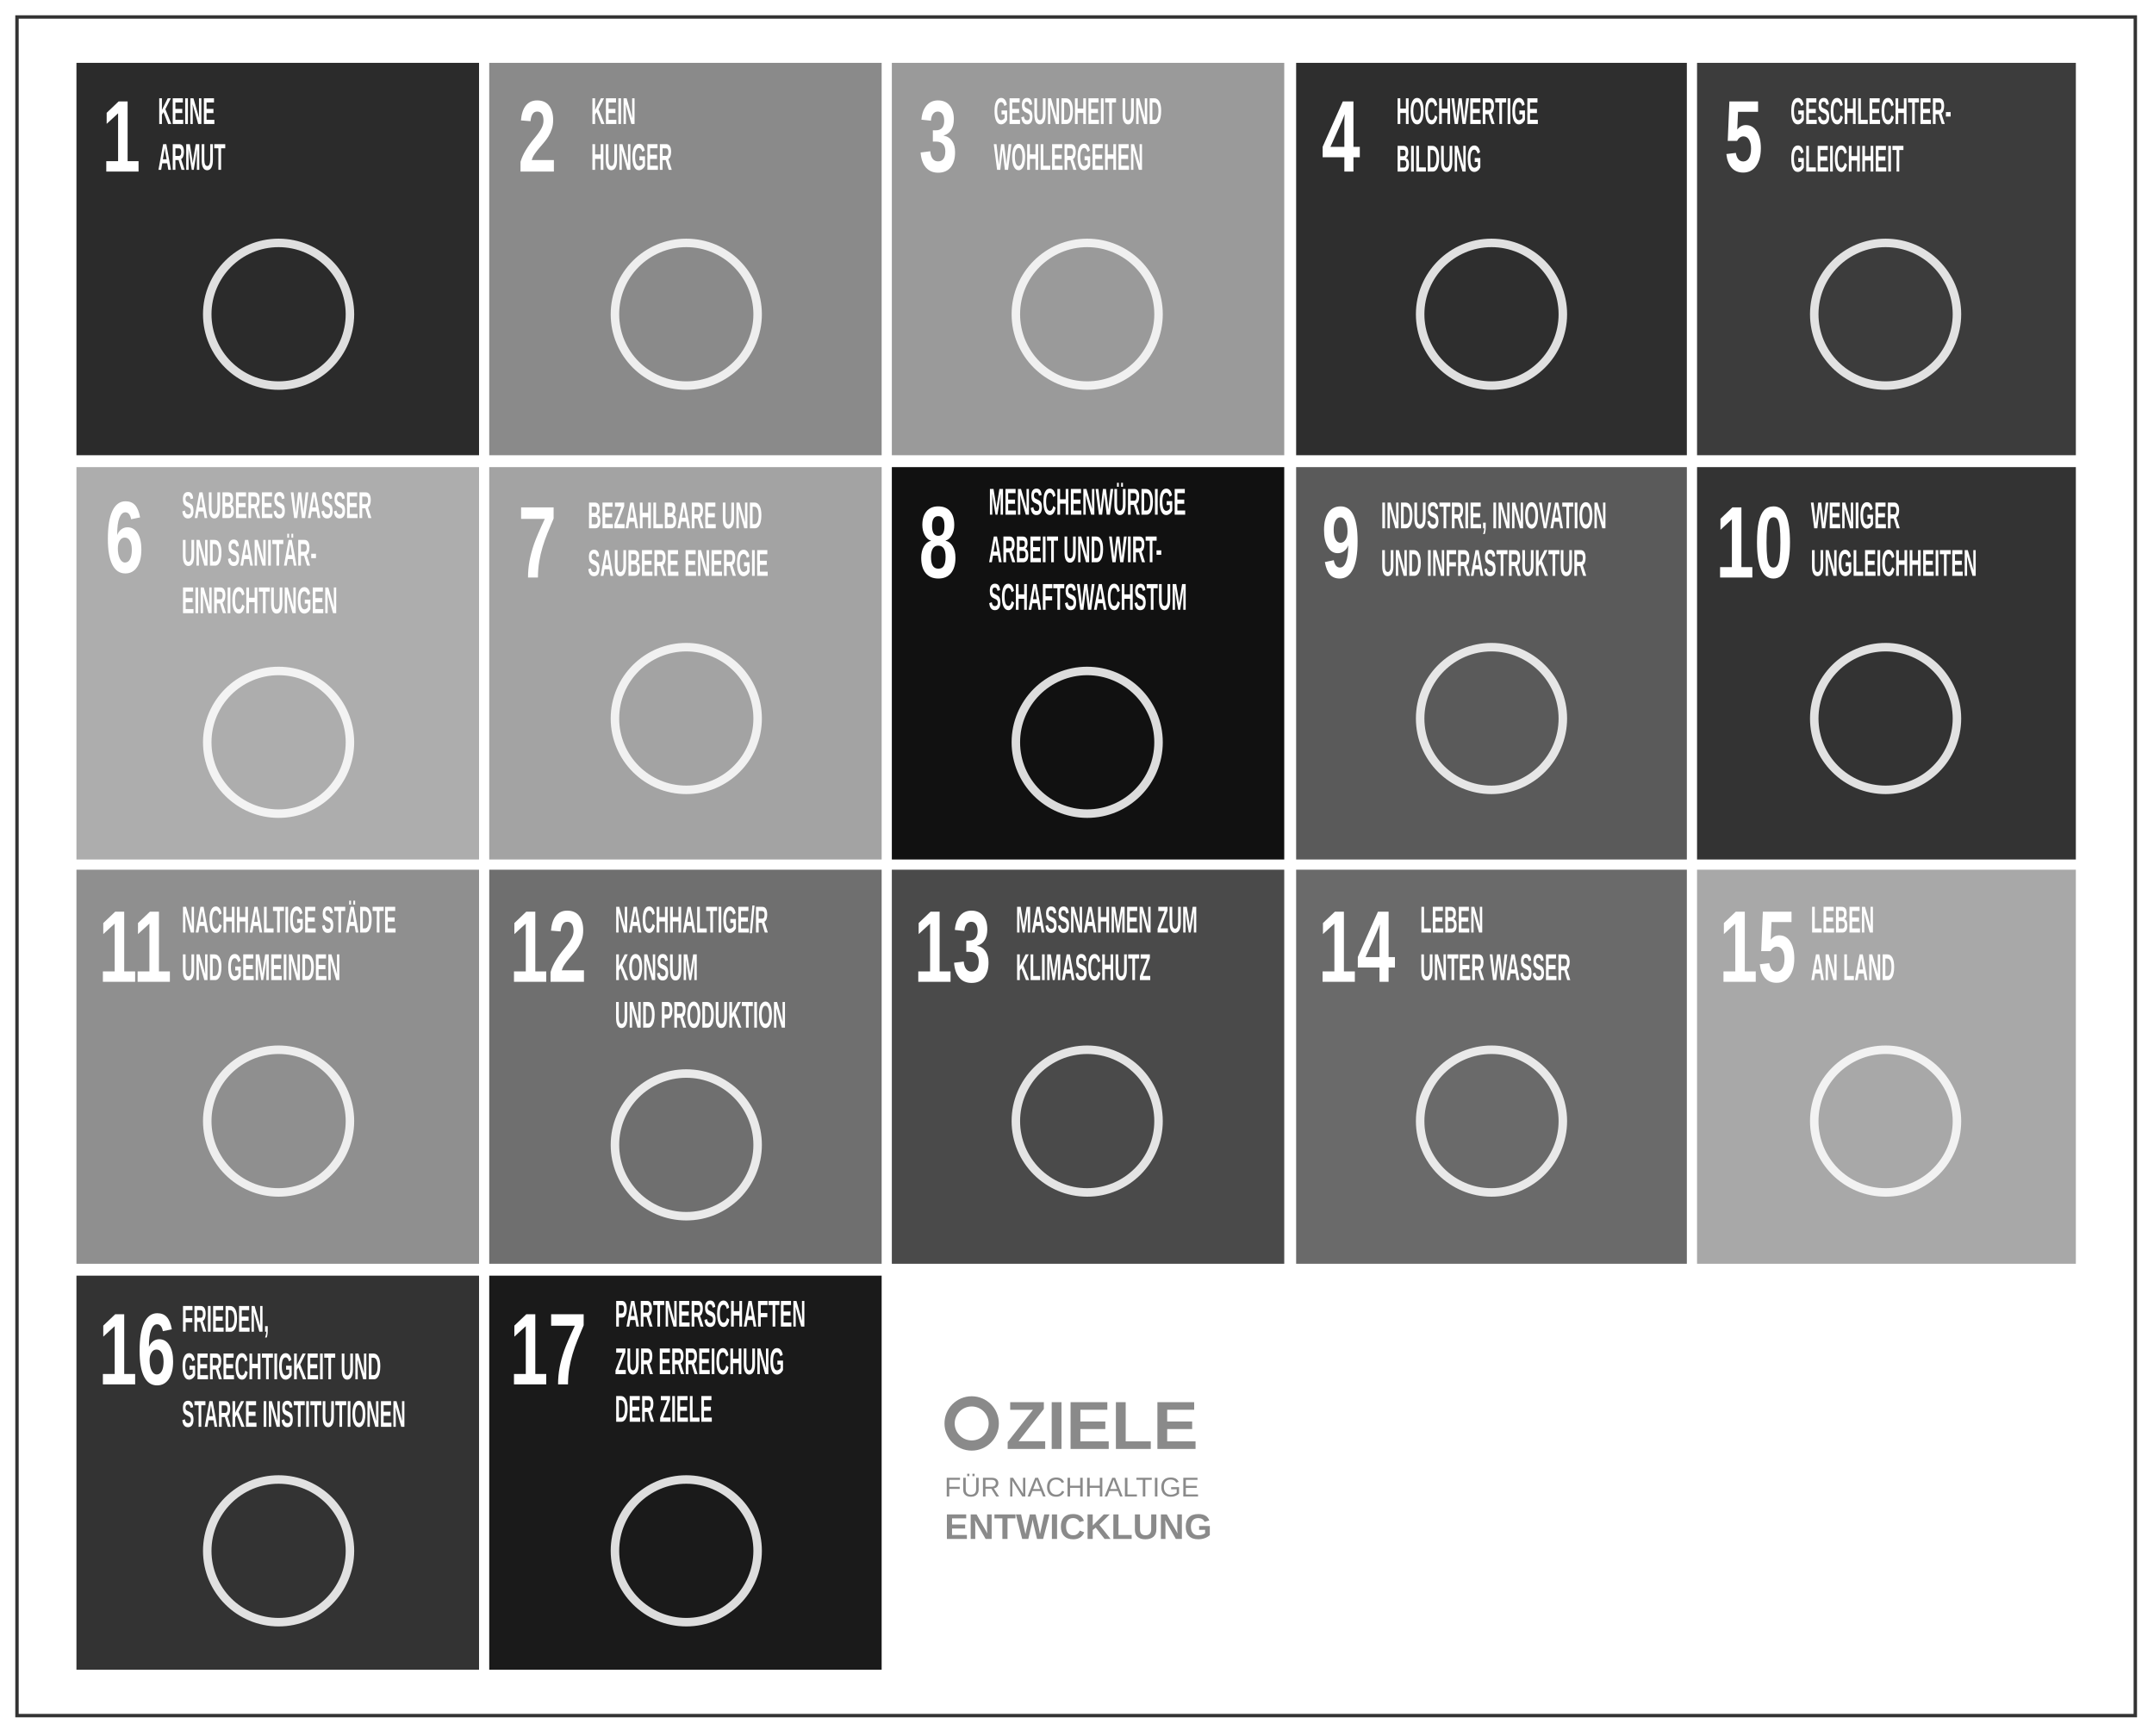
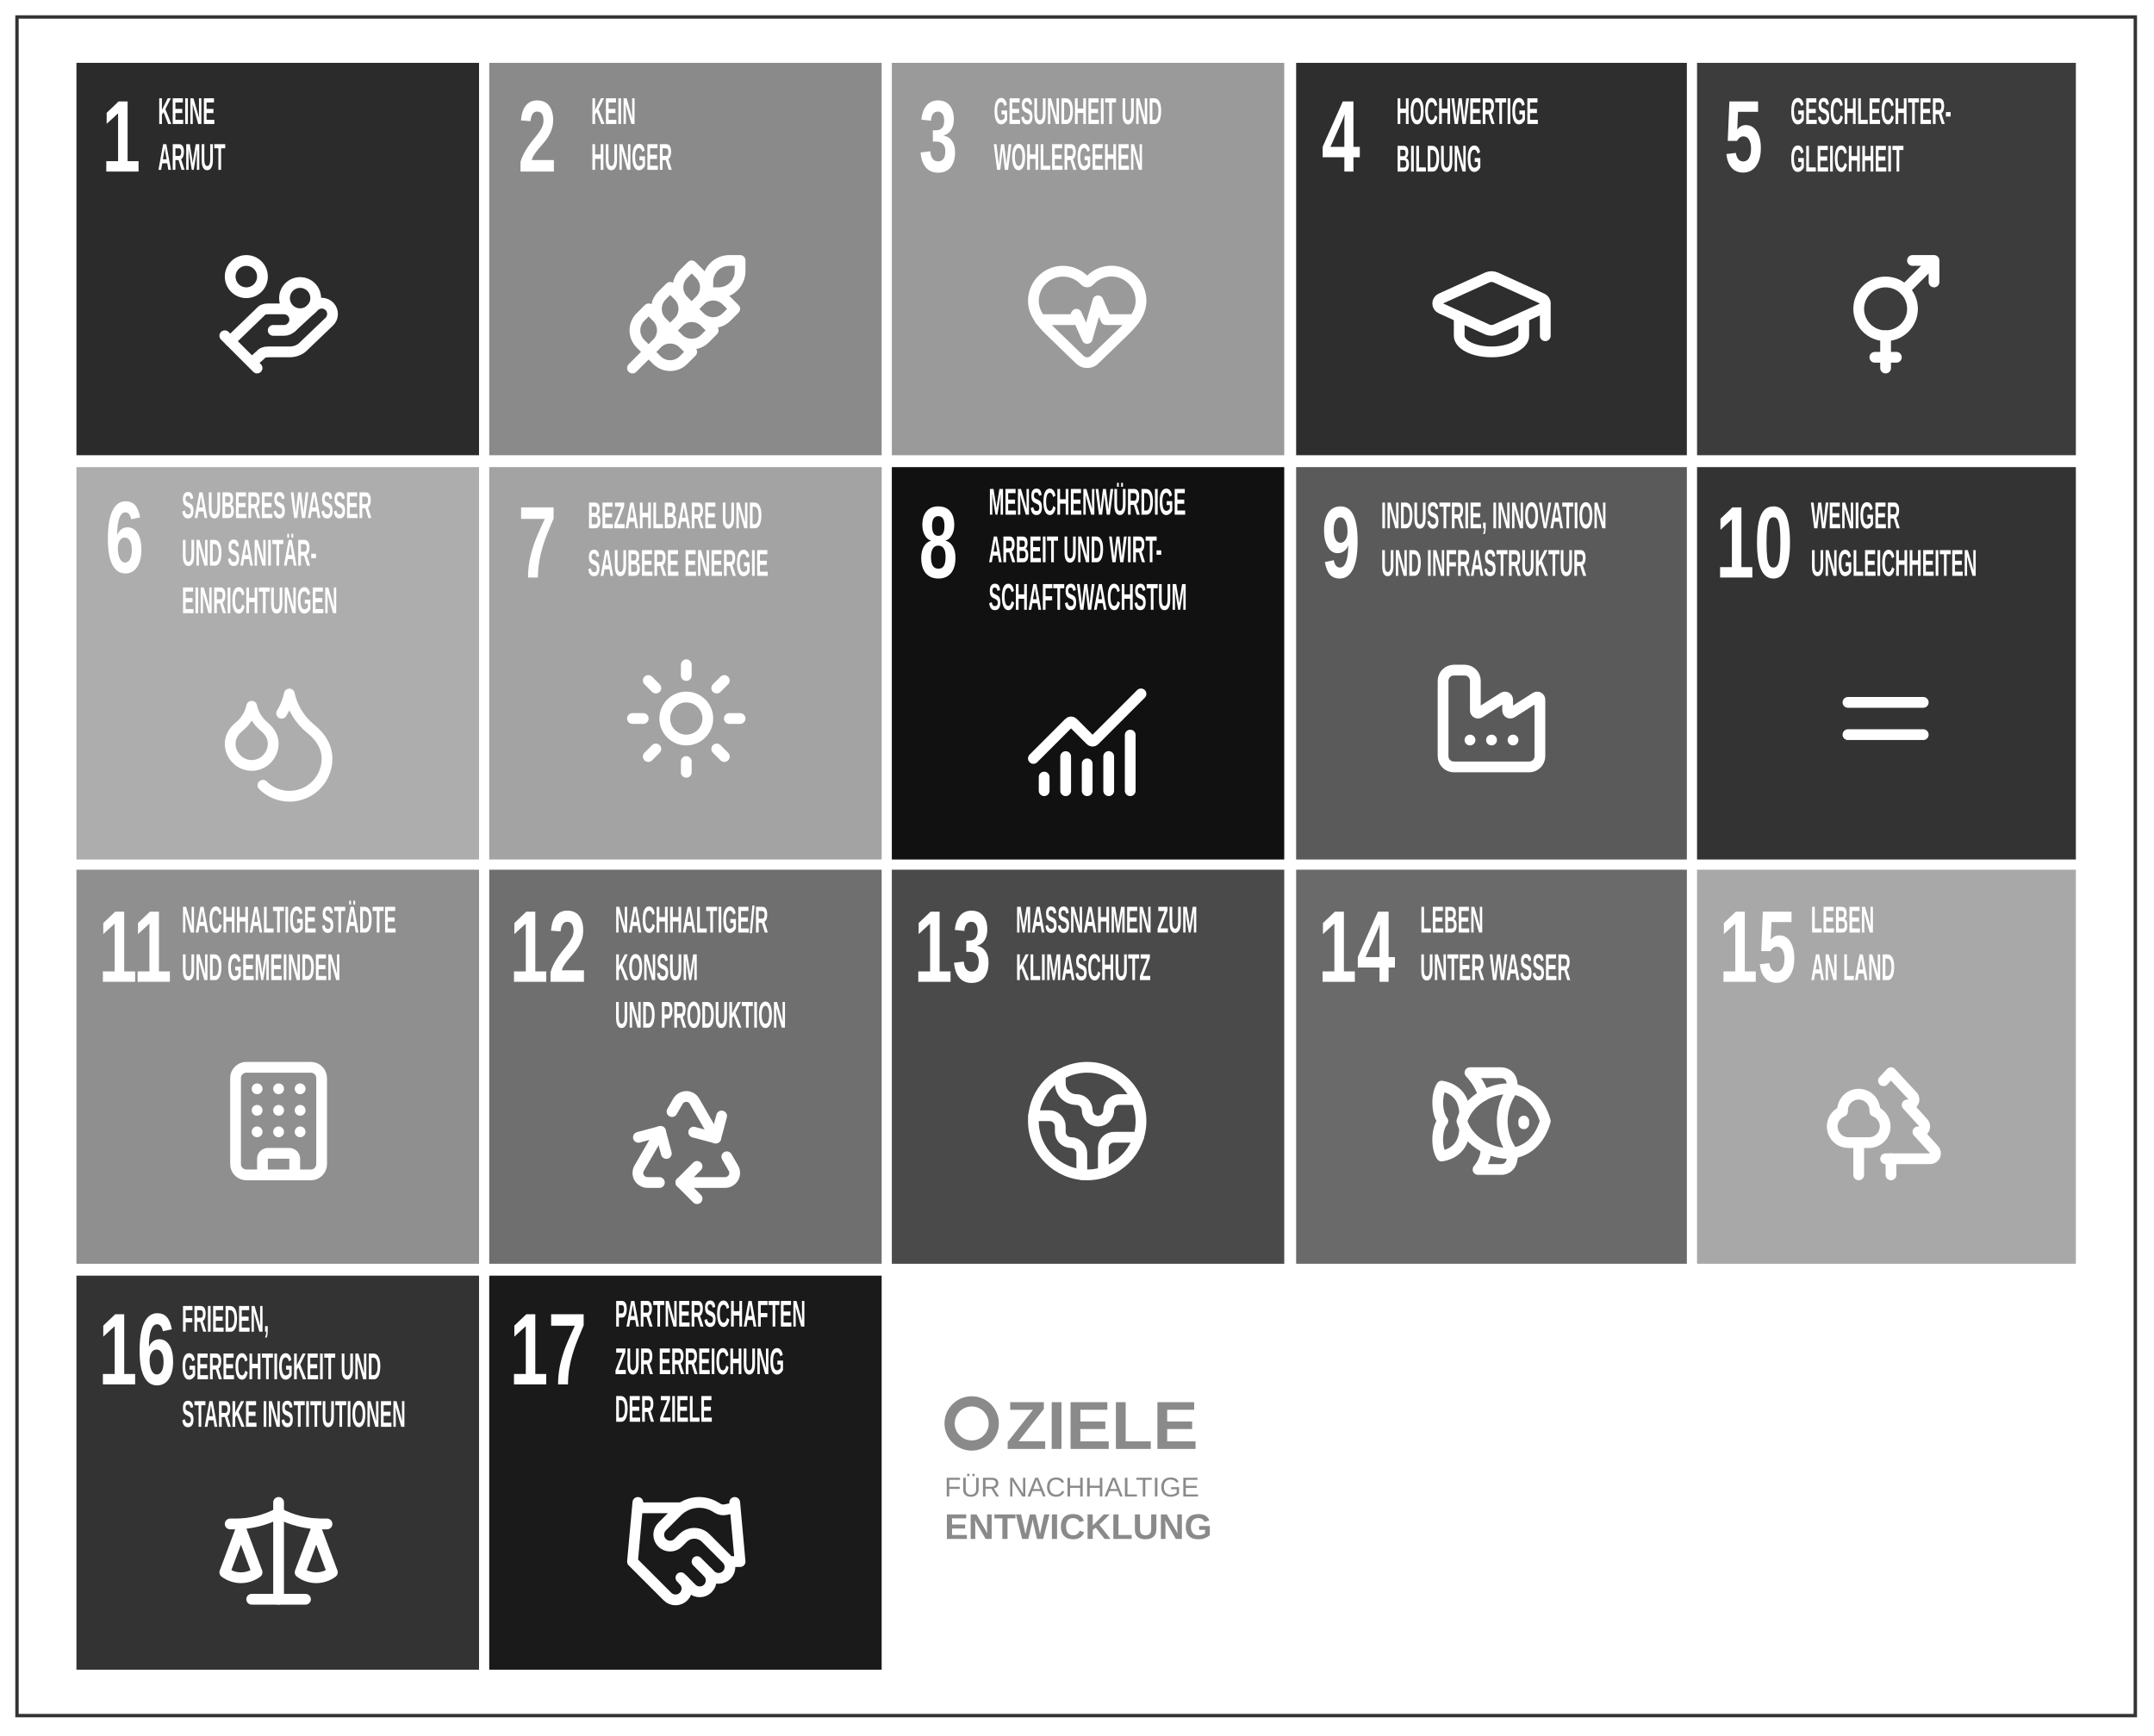
<svg xmlns="http://www.w3.org/2000/svg" viewBox="0 0 1268 1022" width="1268" height="1022" data-figure-id="abb-55" data-status="faithful" font-family="Arial, Helvetica, sans-serif">
  <rect x="0" y="0" width="1268" height="1022" fill="#ffffff" />
  <rect x="10" y="10" width="1247" height="1000" fill="none" stroke="#333333" stroke-width="2" />
  <g id="sdg-1">
    <rect x="45" y="37" width="237" height="231" fill="#2b2b2b" />
-     <circle cx="164" cy="185" r="42" fill="none" stroke="#ffffff" stroke-width="5" stroke-opacity="0.85" />
+     <g data-icon-query="hand-coins" data-icon-box="126.0 147.0 76 76" data-icon-color="#ffffff">
+       <g data-library-icon="lucide:hand-coins" transform="translate(126 147) scale(3.16667)">
+         <g fill="none" stroke="#ffffff" stroke-linecap="round" stroke-linejoin="round" stroke-width="2">
+           <path d="M11 15h2a2 2 0 1 0 0-4h-3c-.6 0-1.1.2-1.4.6L3 17" />
+           <path d="m7 21l1.6-1.4c.3-.4.8-.6 1.4-.6h4c1.1 0 2.1-.4 2.8-1.2l4.6-4.4a2 2 0 0 0-2.75-2.91l-4.2 3.9M2 16l6 6" />
+           <circle cx="16" cy="9" r="2.9" />
+           <circle cx="6" cy="5" r="3" />
+         </g>
+       </g>
+     </g>
    <text font-family="Arial, Helvetica, sans-serif" class="answer" font-size="60" font-weight="bold" fill="#ffffff" transform="translate(60 101) scale(0.68 1)">1</text>
    <text font-family="Arial, Helvetica, sans-serif" class="answer" font-size="22" font-weight="bold" fill="#ffffff" transform="translate(93 73) scale(0.5 1)">KEINE</text>
    <text font-family="Arial, Helvetica, sans-serif" class="answer" font-size="22" font-weight="bold" fill="#ffffff" transform="translate(93 100) scale(0.5 1)">ARMUT</text>
  </g>
  <g id="sdg-2">
    <rect x="288" y="37" width="231" height="231" fill="#8a8a8a" />
-     <circle cx="404" cy="185" r="42" fill="none" stroke="#ffffff" stroke-width="5" stroke-opacity="0.85" />
+     <g data-icon-query="wheat" data-icon-box="366.0 147.0 76 76" data-icon-color="#ffffff">
+       <g data-library-icon="lucide:wheat" transform="translate(366 147) scale(3.16667)">
+         <g fill="none" stroke="#ffffff" stroke-linecap="round" stroke-linejoin="round" stroke-width="2">
+           <path d="M2 22L16 8M3.47 12.53L5 11l1.53 1.53a3.5 3.5 0 0 1 0 4.94L5 19l-1.53-1.53a3.5 3.5 0 0 1 0-4.94m4-4L9 7l1.53 1.53a3.5 3.5 0 0 1 0 4.94L9 15l-1.53-1.53a3.5 3.5 0 0 1 0-4.94m4-4L13 3l1.53 1.53a3.5 3.5 0 0 1 0 4.94L13 11l-1.53-1.53a3.5 3.5 0 0 1 0-4.94M20 2h2v2a4 4 0 0 1-4 4h-2V6a4 4 0 0 1 4-4" />
+           <path d="M11.47 17.47L13 19l-1.53 1.53a3.5 3.5 0 0 1-4.94 0L5 19l1.53-1.53a3.5 3.5 0 0 1 4.94 0m4-4L17 15l-1.53 1.53a3.5 3.5 0 0 1-4.94 0L9 15l1.53-1.53a3.5 3.5 0 0 1 4.94 0m4-4L21 11l-1.53 1.53a3.5 3.5 0 0 1-4.94 0L13 11l1.53-1.53a3.5 3.5 0 0 1 4.94 0" />
+         </g>
+       </g>
+     </g>
    <text font-family="Arial, Helvetica, sans-serif" class="answer" font-size="60" font-weight="bold" fill="#ffffff" transform="translate(305 101) scale(0.68 1)">2</text>
    <text font-family="Arial, Helvetica, sans-serif" class="answer" font-size="22" font-weight="bold" fill="#ffffff" transform="translate(348 73) scale(0.5 1)">KEIN</text>
    <text font-family="Arial, Helvetica, sans-serif" class="answer" font-size="22" font-weight="bold" fill="#ffffff" transform="translate(348 100) scale(0.5 1)">HUNGER</text>
  </g>
  <g id="sdg-3">
    <rect x="525" y="37" width="231" height="231" fill="#9a9a9a" />
-     <circle cx="640" cy="185" r="42" fill="none" stroke="#ffffff" stroke-width="5" stroke-opacity="0.85" />
+     <g data-icon-query="heart-pulse" data-icon-box="602.0 147.0 76 76" data-icon-color="#ffffff">
+       <g data-library-icon="lucide:heart-pulse" transform="translate(602 147) scale(3.16667)">
+         <g fill="none" stroke="#ffffff" stroke-linecap="round" stroke-linejoin="round" stroke-width="2">
+           <path d="M2 9.5a5.5 5.5 0 0 1 9.591-3.676a.56.56 0 0 0 .818 0A5.49 5.49 0 0 1 22 9.5c0 2.29-1.5 4-3 5.5l-5.492 5.313a2 2 0 0 1-3 .019L5 15c-1.5-1.5-3-3.2-3-5.5" />
+           <path d="M3.22 13H9.5l.5-1l2 4.5l2-7l1.5 3.5h5.27" />
+         </g>
+       </g>
+     </g>
    <text font-family="Arial, Helvetica, sans-serif" class="answer" font-size="60" font-weight="bold" fill="#ffffff" transform="translate(541 101) scale(0.68 1)">3</text>
    <text font-family="Arial, Helvetica, sans-serif" class="answer" font-size="22" font-weight="bold" fill="#ffffff" transform="translate(585 73) scale(0.5 1)">GESUNDHEIT UND</text>
    <text font-family="Arial, Helvetica, sans-serif" class="answer" font-size="22" font-weight="bold" fill="#ffffff" transform="translate(585 100) scale(0.5 1)">WOHLERGEHEN</text>
  </g>
  <g id="sdg-4">
    <rect x="763" y="37" width="230" height="231" fill="#2e2e2e" />
-     <circle cx="878" cy="185" r="42" fill="none" stroke="#ffffff" stroke-width="5" stroke-opacity="0.85" />
+     <g data-icon-query="graduation-cap" data-icon-box="840.0 147.0 76 76" data-icon-color="#ffffff">
+       <g data-library-icon="lucide:graduation-cap" transform="translate(840 147) scale(3.16667)">
+         <g fill="none" stroke="#ffffff" stroke-linecap="round" stroke-linejoin="round" stroke-width="2">
+           <path d="M21.42 10.922a1 1 0 0 0-.019-1.838L12.83 5.18a2 2 0 0 0-1.66 0L2.6 9.08a1 1 0 0 0 0 1.832l8.57 3.908a2 2 0 0 0 1.66 0zM22 10v6" />
+           <path d="M6 12.5V16a6 3 0 0 0 12 0v-3.5" />
+         </g>
+       </g>
+     </g>
    <text font-family="Arial, Helvetica, sans-serif" class="answer" font-size="60" font-weight="bold" fill="#ffffff" transform="translate(778 101) scale(0.68 1)">4</text>
    <text font-family="Arial, Helvetica, sans-serif" class="answer" font-size="22" font-weight="bold" fill="#ffffff" transform="translate(822 73) scale(0.5 1)">HOCHWERTIGE</text>
    <text font-family="Arial, Helvetica, sans-serif" class="answer" font-size="22" font-weight="bold" fill="#ffffff" transform="translate(822 101) scale(0.5 1)">BILDUNG</text>
  </g>
  <g id="sdg-5">
    <rect x="999" y="37" width="223" height="231" fill="#3c3c3c" />
-     <circle cx="1110" cy="185" r="42" fill="none" stroke="#ffffff" stroke-width="5" stroke-opacity="0.85" />
+     <g data-icon-query="venus-and-mars" data-icon-box="1072.0 147.0 76 76" data-icon-color="#ffffff">
+       <g data-library-icon="lucide:venus-and-mars" transform="translate(1072 147) scale(3.16667)">
+         <g fill="none" stroke="#ffffff" stroke-linecap="round" stroke-linejoin="round" stroke-width="2">
+           <path d="M10 20h4m-2-4v6m5-20h4v4m0-4l-5.46 5.46" />
+           <circle cx="12" cy="11" r="5" />
+         </g>
+       </g>
+     </g>
    <text font-family="Arial, Helvetica, sans-serif" class="answer" font-size="60" font-weight="bold" fill="#ffffff" transform="translate(1015 101) scale(0.68 1)">5</text>
    <text font-family="Arial, Helvetica, sans-serif" class="answer" font-size="22" font-weight="bold" fill="#ffffff" transform="translate(1054 73) scale(0.5 1)">GESCHLECHTER-</text>
    <text font-family="Arial, Helvetica, sans-serif" class="answer" font-size="22" font-weight="bold" fill="#ffffff" transform="translate(1054 101) scale(0.5 1)">GLEICHHEIT</text>
  </g>
  <g id="sdg-6">
    <rect x="45" y="275" width="237" height="231" fill="#adadad" />
-     <circle cx="164" cy="437" r="42" fill="none" stroke="#ffffff" stroke-width="5" stroke-opacity="0.85" />
+     <g data-icon-query="droplets" data-icon-box="126.0 399.0 76 76" data-icon-color="#ffffff">
+       <g data-library-icon="lucide:droplets" transform="translate(126 399) scale(3.16667)">
+         <g fill="none" stroke="#ffffff" stroke-linecap="round" stroke-linejoin="round" stroke-width="2">
+           <path d="M7 16.3c2.2 0 4-1.83 4-4.05c0-1.16-.57-2.26-1.71-3.19S7.29 6.75 7 5.3c-.29 1.45-1.14 2.84-2.29 3.76S3 11.1 3 12.25c0 2.22 1.8 4.05 4 4.05" />
+           <path d="M12.56 6.6A11 11 0 0 0 14 3.02c.5 2.5 2 4.9 4 6.5s3 3.5 3 5.5a6.98 6.98 0 0 1-11.91 4.97" />
+         </g>
+       </g>
+     </g>
    <text font-family="Arial, Helvetica, sans-serif" class="answer" font-size="60" font-weight="bold" fill="#ffffff" transform="translate(62 337) scale(0.68 1)">6</text>
    <text font-family="Arial, Helvetica, sans-serif" class="answer" font-size="22" font-weight="bold" fill="#ffffff" transform="translate(107 305) scale(0.5 1)">SAUBERES WASSER</text>
    <text font-family="Arial, Helvetica, sans-serif" class="answer" font-size="22" font-weight="bold" fill="#ffffff" transform="translate(107 333) scale(0.5 1)">UND SANITÄR-</text>
    <text font-family="Arial, Helvetica, sans-serif" class="answer" font-size="22" font-weight="bold" fill="#ffffff" transform="translate(107 361) scale(0.5 1)">EINRICHTUNGEN</text>
  </g>
  <g id="sdg-7">
    <rect x="288" y="275" width="231" height="231" fill="#a3a3a3" />
-     <circle cx="404" cy="423" r="42" fill="none" stroke="#ffffff" stroke-width="5" stroke-opacity="0.85" />
+     <g data-icon-query="sun" data-icon-box="366.0 385.0 76 76" data-icon-color="#ffffff">
+       <g data-library-icon="lucide:sun" transform="translate(366 385) scale(3.16667)">
+         <g fill="none" stroke="#ffffff" stroke-linecap="round" stroke-linejoin="round" stroke-width="2">
+           <circle cx="12" cy="12" r="4" />
+           <path d="M12 2v2m0 16v2M4.93 4.93l1.41 1.41m11.32 11.32l1.41 1.41M2 12h2m16 0h2M6.34 17.66l-1.41 1.41M19.07 4.93l-1.41 1.41" />
+         </g>
+       </g>
+     </g>
    <text font-family="Arial, Helvetica, sans-serif" class="answer" font-size="60" font-weight="bold" fill="#ffffff" transform="translate(305 340) scale(0.68 1)">7</text>
    <text font-family="Arial, Helvetica, sans-serif" class="answer" font-size="22" font-weight="bold" fill="#ffffff" transform="translate(346 311) scale(0.5 1)">BEZAHLBARE UND</text>
    <text font-family="Arial, Helvetica, sans-serif" class="answer" font-size="22" font-weight="bold" fill="#ffffff" transform="translate(346 339) scale(0.5 1)">SAUBERE ENERGIE</text>
  </g>
  <g id="sdg-8">
    <rect x="525" y="275" width="231" height="231" fill="#111111" />
-     <circle cx="640" cy="437" r="42" fill="none" stroke="#ffffff" stroke-width="5" stroke-opacity="0.85" />
+     <g data-icon-query="chart-no-axes-combined" data-icon-box="602.0 399.0 76 76" data-icon-color="#ffffff">
+       <g data-library-icon="lucide:chart-no-axes-combined" transform="translate(602 399) scale(3.16667)">
+         <path fill="none" stroke="#ffffff" stroke-linecap="round" stroke-linejoin="round" stroke-width="2" d="M12 16v5m4-6.361V21m4-10.344V21m2-18l-8.646 8.646a.5.5 0 0 1-.708 0L9.354 8.354a.5.5 0 0 0-.707 0L2 15m2 3.463V21m4-6.344V21" />
+       </g>
+     </g>
    <text font-family="Arial, Helvetica, sans-serif" class="answer" font-size="60" font-weight="bold" fill="#ffffff" transform="translate(541 340) scale(0.68 1)">8</text>
    <text font-family="Arial, Helvetica, sans-serif" class="answer" font-size="22" font-weight="bold" fill="#ffffff" transform="translate(582 303) scale(0.5 1)">MENSCHENWÜRDIGE</text>
    <text font-family="Arial, Helvetica, sans-serif" class="answer" font-size="22" font-weight="bold" fill="#ffffff" transform="translate(582 331) scale(0.5 1)">ARBEIT UND WIRT-</text>
    <text font-family="Arial, Helvetica, sans-serif" class="answer" font-size="22" font-weight="bold" fill="#ffffff" transform="translate(582 359) scale(0.5 1)">SCHAFTSWACHSTUM</text>
  </g>
  <g id="sdg-9">
    <rect x="763" y="275" width="230" height="231" fill="#5a5a5a" />
-     <circle cx="878" cy="423" r="42" fill="none" stroke="#ffffff" stroke-width="5" stroke-opacity="0.85" />
+     <g data-icon-query="factory" data-icon-box="840.0 385.0 76 76" data-icon-color="#ffffff">
+       <g data-library-icon="lucide:factory" transform="translate(840 385) scale(3.16667)">
+         <path fill="none" stroke="#ffffff" stroke-linecap="round" stroke-linejoin="round" stroke-width="2" d="M12 16h.01M16 16h.01M3 19a2 2 0 0 0 2 2h14a2 2 0 0 0 2-2V8.5a.5.5 0 0 0-.769-.422l-4.462 2.844A.5.5 0 0 1 15 10.5v-2a.5.5 0 0 0-.769-.422L9.77 10.922A.5.5 0 0 1 9 10.5V5a2 2 0 0 0-2-2H5a2 2 0 0 0-2 2zm5-3h.01" />
+       </g>
+     </g>
    <text font-family="Arial, Helvetica, sans-serif" class="answer" font-size="60" font-weight="bold" fill="#ffffff" transform="translate(778 340) scale(0.68 1)">9</text>
    <text font-family="Arial, Helvetica, sans-serif" class="answer" font-size="22" font-weight="bold" fill="#ffffff" transform="translate(813 311) scale(0.5 1)">INDUSTRIE, INNOVATION</text>
    <text font-family="Arial, Helvetica, sans-serif" class="answer" font-size="22" font-weight="bold" fill="#ffffff" transform="translate(813 339) scale(0.5 1)">UND INFRASTRUKTUR</text>
  </g>
  <g id="sdg-10">
    <rect x="999" y="275" width="223" height="231" fill="#333333" />
-     <circle cx="1110" cy="423" r="42" fill="none" stroke="#ffffff" stroke-width="5" stroke-opacity="0.85" />
+     <g data-icon-query="equal" data-icon-box="1072.0 385.0 76 76" data-icon-color="#ffffff">
+       <g data-library-icon="lucide:equal" transform="translate(1072 385) scale(3.16667)">
+         <path fill="none" stroke="#ffffff" stroke-linecap="round" stroke-linejoin="round" stroke-width="2" d="M5 9h14M5 15h14" />
+       </g>
+     </g>
    <text font-family="Arial, Helvetica, sans-serif" class="answer" font-size="60" font-weight="bold" fill="#ffffff" transform="translate(1010 340) scale(0.68 1)">10</text>
    <text font-family="Arial, Helvetica, sans-serif" class="answer" font-size="22" font-weight="bold" fill="#ffffff" transform="translate(1066 311) scale(0.5 1)">WENIGER</text>
    <text font-family="Arial, Helvetica, sans-serif" class="answer" font-size="22" font-weight="bold" fill="#ffffff" transform="translate(1066 339) scale(0.5 1)">UNGLEICHHEITEN</text>
  </g>
  <g id="sdg-11">
    <rect x="45" y="512" width="237" height="232" fill="#8f8f8f" />
-     <circle cx="164" cy="660" r="42" fill="none" stroke="#ffffff" stroke-width="5" stroke-opacity="0.85" />
+     <g data-icon-query="building" data-icon-box="126.0 622.0 76 76" data-icon-color="#ffffff">
+       <g data-library-icon="lucide:building" transform="translate(126 622) scale(3.16667)">
+         <g fill="none" stroke="#ffffff" stroke-linecap="round" stroke-linejoin="round" stroke-width="2">
+           <path d="M12 10h.01M12 14h.01M12 6h.01M16 10h.01M16 14h.01M16 6h.01M8 10h.01M8 14h.01M8 6h.01M9 22v-3a1 1 0 0 1 1-1h4a1 1 0 0 1 1 1v3" />
+           <rect width="16" height="20" x="4" y="2" rx="2" />
+         </g>
+       </g>
+     </g>
    <text font-family="Arial, Helvetica, sans-serif" class="answer" font-size="60" font-weight="bold" fill="#ffffff" transform="translate(58 578) scale(0.68 1)">11</text>
    <text font-family="Arial, Helvetica, sans-serif" class="answer" font-size="22" font-weight="bold" fill="#ffffff" transform="translate(107 549) scale(0.5 1)">NACHHALTIGE STÄDTE</text>
    <text font-family="Arial, Helvetica, sans-serif" class="answer" font-size="22" font-weight="bold" fill="#ffffff" transform="translate(107 577) scale(0.5 1)">UND GEMEINDEN</text>
  </g>
  <g id="sdg-12">
    <rect x="288" y="512" width="231" height="232" fill="#6f6f6f" />
-     <circle cx="404" cy="674" r="42" fill="none" stroke="#ffffff" stroke-width="5" stroke-opacity="0.85" />
+     <g data-icon-query="recycle" data-icon-box="366.0 636.0 76 76" data-icon-color="#ffffff">
+       <g data-library-icon="lucide:recycle" transform="translate(366 636) scale(3.16667)">
+         <g fill="none" stroke="#ffffff" stroke-linecap="round" stroke-linejoin="round" stroke-width="2">
+           <path d="M7 19H4.815a1.83 1.83 0 0 1-1.57-.881a1.79 1.79 0 0 1-.004-1.784L7.196 9.5M11 19h8.203a1.83 1.83 0 0 0 1.556-.89a1.78 1.78 0 0 0 0-1.775l-1.226-2.12" />
+           <path d="m14 16l-3 3l3 3m-5.707-8.404L7.196 9.5L3.1 10.598m6.244-4.787l1.093-1.892A1.83 1.83 0 0 1 11.985 3a1.78 1.78 0 0 1 1.546.888l3.943 6.843" />
+           <path d="m13.378 9.633l4.096 1.098l1.097-4.096" />
+         </g>
+       </g>
+     </g>
    <text font-family="Arial, Helvetica, sans-serif" class="answer" font-size="60" font-weight="bold" fill="#ffffff" transform="translate(300 578) scale(0.68 1)">12</text>
    <text font-family="Arial, Helvetica, sans-serif" class="answer" font-size="22" font-weight="bold" fill="#ffffff" transform="translate(362 549) scale(0.5 1)">NACHHALTIGE/R</text>
    <text font-family="Arial, Helvetica, sans-serif" class="answer" font-size="22" font-weight="bold" fill="#ffffff" transform="translate(362 577) scale(0.5 1)">KONSUM</text>
    <text font-family="Arial, Helvetica, sans-serif" class="answer" font-size="22" font-weight="bold" fill="#ffffff" transform="translate(362 605) scale(0.5 1)">UND PRODUKTION</text>
  </g>
  <g id="sdg-13">
    <rect x="525" y="512" width="231" height="232" fill="#4a4a4a" />
-     <circle cx="640" cy="660" r="42" fill="none" stroke="#ffffff" stroke-width="5" stroke-opacity="0.85" />
+     <g data-icon-query="earth" data-icon-box="602.0 622.0 76 76" data-icon-color="#ffffff">
+       <g data-library-icon="lucide:earth" transform="translate(602 622) scale(3.16667)">
+         <g fill="none" stroke="#ffffff" stroke-linecap="round" stroke-linejoin="round" stroke-width="2">
+           <path d="M21.54 15H17a2 2 0 0 0-2 2v4.54M7 3.34V5a3 3 0 0 0 3 3a2 2 0 0 1 2 2c0 1.1.9 2 2 2a2 2 0 0 0 2-2c0-1.1.9-2 2-2h3.17M11 21.95V18a2 2 0 0 0-2-2a2 2 0 0 1-2-2v-1a2 2 0 0 0-2-2H2.05" />
+           <circle cx="12" cy="12" r="10" />
+         </g>
+       </g>
+     </g>
    <text font-family="Arial, Helvetica, sans-serif" class="answer" font-size="60" font-weight="bold" fill="#ffffff" transform="translate(538 578) scale(0.68 1)">13</text>
    <text font-family="Arial, Helvetica, sans-serif" class="answer" font-size="22" font-weight="bold" fill="#ffffff" transform="translate(598 549) scale(0.5 1)">MASSNAHMEN ZUM</text>
    <text font-family="Arial, Helvetica, sans-serif" class="answer" font-size="22" font-weight="bold" fill="#ffffff" transform="translate(598 577) scale(0.5 1)">KLIMASCHUTZ</text>
  </g>
  <g id="sdg-14">
    <rect x="763" y="512" width="230" height="232" fill="#6a6a6a" />
-     <circle cx="878" cy="660" r="42" fill="none" stroke="#ffffff" stroke-width="5" stroke-opacity="0.85" />
+     <g data-icon-query="fish" data-icon-box="840.0 622.0 76 76" data-icon-color="#ffffff">
+       <g data-library-icon="lucide:fish" transform="translate(840 622) scale(3.16667)">
+         <g fill="none" stroke="#ffffff" stroke-linecap="round" stroke-linejoin="round" stroke-width="2">
+           <path d="M6.5 12c.94-3.46 4.94-6 8.5-6s6.06 2.54 7 6c-.94 3.47-3.44 6-7 6s-7.56-2.53-8.5-6M18 12v.5" />
+           <path d="M16 17.93a9.77 9.77 0 0 1 0-11.86m-9 4.6C7 8 5.58 5.97 2.73 5.5c-1 1.5-1 5 .23 6.5c-1.24 1.5-1.24 5-.23 6.5C5.58 18.03 7 16 7 13.33" />
+           <path d="M10.46 7.26C10.2 5.88 9.17 4.24 8 3h5.8a2 2 0 0 1 1.98 1.67l.23 1.4m0 11.86l-.23 1.4A2 2 0 0 1 13.8 21H9.5a5.96 5.96 0 0 0 1.49-3.98" />
+         </g>
+       </g>
+     </g>
    <text font-family="Arial, Helvetica, sans-serif" class="answer" font-size="60" font-weight="bold" fill="#ffffff" transform="translate(776 578) scale(0.68 1)">14</text>
    <text font-family="Arial, Helvetica, sans-serif" class="answer" font-size="22" font-weight="bold" fill="#ffffff" transform="translate(836 549) scale(0.5 1)">LEBEN</text>
    <text font-family="Arial, Helvetica, sans-serif" class="answer" font-size="22" font-weight="bold" fill="#ffffff" transform="translate(836 577) scale(0.5 1)">UNTER WASSER</text>
  </g>
  <g id="sdg-15">
    <rect x="999" y="512" width="223" height="232" fill="#a8a8a8" />
-     <circle cx="1110" cy="660" r="42" fill="none" stroke="#ffffff" stroke-width="5" stroke-opacity="0.85" />
+     <g data-icon-query="trees" data-icon-box="1072.0 622.0 76 76" data-icon-color="#ffffff">
+       <g data-library-icon="lucide:trees" transform="translate(1072 622) scale(3.16667)">
+         <g fill="none" stroke="#ffffff" stroke-linecap="round" stroke-linejoin="round" stroke-width="2">
+           <path d="M10 10v.2A3 3 0 0 1 8.9 16H5a3 3 0 0 1-1-5.8V10a3 3 0 0 1 6 0m-3 6v6m6-3v3" />
+           <path d="M12 19h8.3a1 1 0 0 0 .7-1.7L18 14h.3a1 1 0 0 0 .7-1.7L16 9h.2a1 1 0 0 0 .8-1.7L13 3l-1.4 1.5" />
+         </g>
+       </g>
+     </g>
    <text font-family="Arial, Helvetica, sans-serif" class="answer" font-size="60" font-weight="bold" fill="#ffffff" transform="translate(1012 578) scale(0.68 1)">15</text>
    <text font-family="Arial, Helvetica, sans-serif" class="answer" font-size="22" font-weight="bold" fill="#ffffff" transform="translate(1066 549) scale(0.5 1)">LEBEN</text>
    <text font-family="Arial, Helvetica, sans-serif" class="answer" font-size="22" font-weight="bold" fill="#ffffff" transform="translate(1066 577) scale(0.5 1)">AN LAND</text>
  </g>
  <g id="sdg-16">
    <rect x="45" y="751" width="237" height="232" fill="#333333" />
-     <circle cx="164" cy="913" r="42" fill="none" stroke="#ffffff" stroke-width="5" stroke-opacity="0.85" />
+     <g data-icon-query="scale" data-icon-box="126.0 875.0 76 76" data-icon-color="#ffffff">
+       <g data-library-icon="lucide:scale" transform="translate(126 875) scale(3.16667)">
+         <g fill="none" stroke="#ffffff" stroke-linecap="round" stroke-linejoin="round" stroke-width="2">
+           <path d="M12 3v18m7-13l3 8a5 5 0 0 1-6 0zV7" />
+           <path d="M3 7h1a17 17 0 0 0 8-2a17 17 0 0 0 8 2h1M5 8l3 8a5 5 0 0 1-6 0zV7m2 14h10" />
+         </g>
+       </g>
+     </g>
    <text font-family="Arial, Helvetica, sans-serif" class="answer" font-size="60" font-weight="bold" fill="#ffffff" transform="translate(58 815) scale(0.68 1)">16</text>
    <text font-family="Arial, Helvetica, sans-serif" class="answer" font-size="22" font-weight="bold" fill="#ffffff" transform="translate(107 784) scale(0.5 1)">FRIEDEN,</text>
    <text font-family="Arial, Helvetica, sans-serif" class="answer" font-size="22" font-weight="bold" fill="#ffffff" transform="translate(107 812) scale(0.5 1)">GERECHTIGKEIT UND</text>
    <text font-family="Arial, Helvetica, sans-serif" class="answer" font-size="22" font-weight="bold" fill="#ffffff" transform="translate(107 840) scale(0.5 1)">STARKE INSTITUTIONEN</text>
  </g>
  <g id="sdg-17">
    <rect x="288" y="751" width="231" height="232" fill="#1a1a1a" />
-     <circle cx="404" cy="913" r="42" fill="none" stroke="#ffffff" stroke-width="5" stroke-opacity="0.85" />
+     <g data-icon-query="handshake" data-icon-box="366.0 875.0 76 76" data-icon-color="#ffffff">
+       <g data-library-icon="lucide:handshake" transform="translate(366 875) scale(3.16667)">
+         <g fill="none" stroke="#ffffff" stroke-linecap="round" stroke-linejoin="round" stroke-width="2">
+           <path d="m11 17l2 2a1 1 0 1 0 3-3" />
+           <path d="m14 14l2.5 2.5a1 1 0 1 0 3-3l-3.88-3.88a3 3 0 0 0-4.24 0l-.88.88a1 1 0 1 1-3-3l2.81-2.81a5.79 5.79 0 0 1 7.06-.87l.47.28a2 2 0 0 0 1.42.25L21 4" />
+           <path d="m21 3l1 11h-2M3 3L2 14l6.5 6.5a1 1 0 1 0 3-3M3 4h8" />
+         </g>
+       </g>
+     </g>
    <text font-family="Arial, Helvetica, sans-serif" class="answer" font-size="60" font-weight="bold" fill="#ffffff" transform="translate(300 815) scale(0.68 1)">17</text>
    <text font-family="Arial, Helvetica, sans-serif" class="answer" font-size="22" font-weight="bold" fill="#ffffff" transform="translate(362 781) scale(0.5 1)">PARTNERSCHAFTEN</text>
    <text font-family="Arial, Helvetica, sans-serif" class="answer" font-size="22" font-weight="bold" fill="#ffffff" transform="translate(362 809) scale(0.5 1)">ZUR ERREICHUNG</text>
    <text font-family="Arial, Helvetica, sans-serif" class="answer" font-size="22" font-weight="bold" fill="#ffffff" transform="translate(362 837) scale(0.5 1)">DER ZIELE</text>
  </g>
  <circle cx="572" cy="838" r="13" fill="none" stroke="#8a8a8a" stroke-width="6" />
  <text font-family="Arial, Helvetica, sans-serif" x="592" y="853" font-size="40" font-weight="bold" fill="#8a8a8a">ZIELE</text>
  <text font-family="Arial, Helvetica, sans-serif" x="556" y="881" font-size="16" fill="#8a8a8a">FÜR NACHHALTIGE</text>
  <text font-family="Arial, Helvetica, sans-serif" x="556" y="906" font-size="21" font-weight="bold" fill="#8a8a8a">ENTWICKLUNG</text>
</svg>
